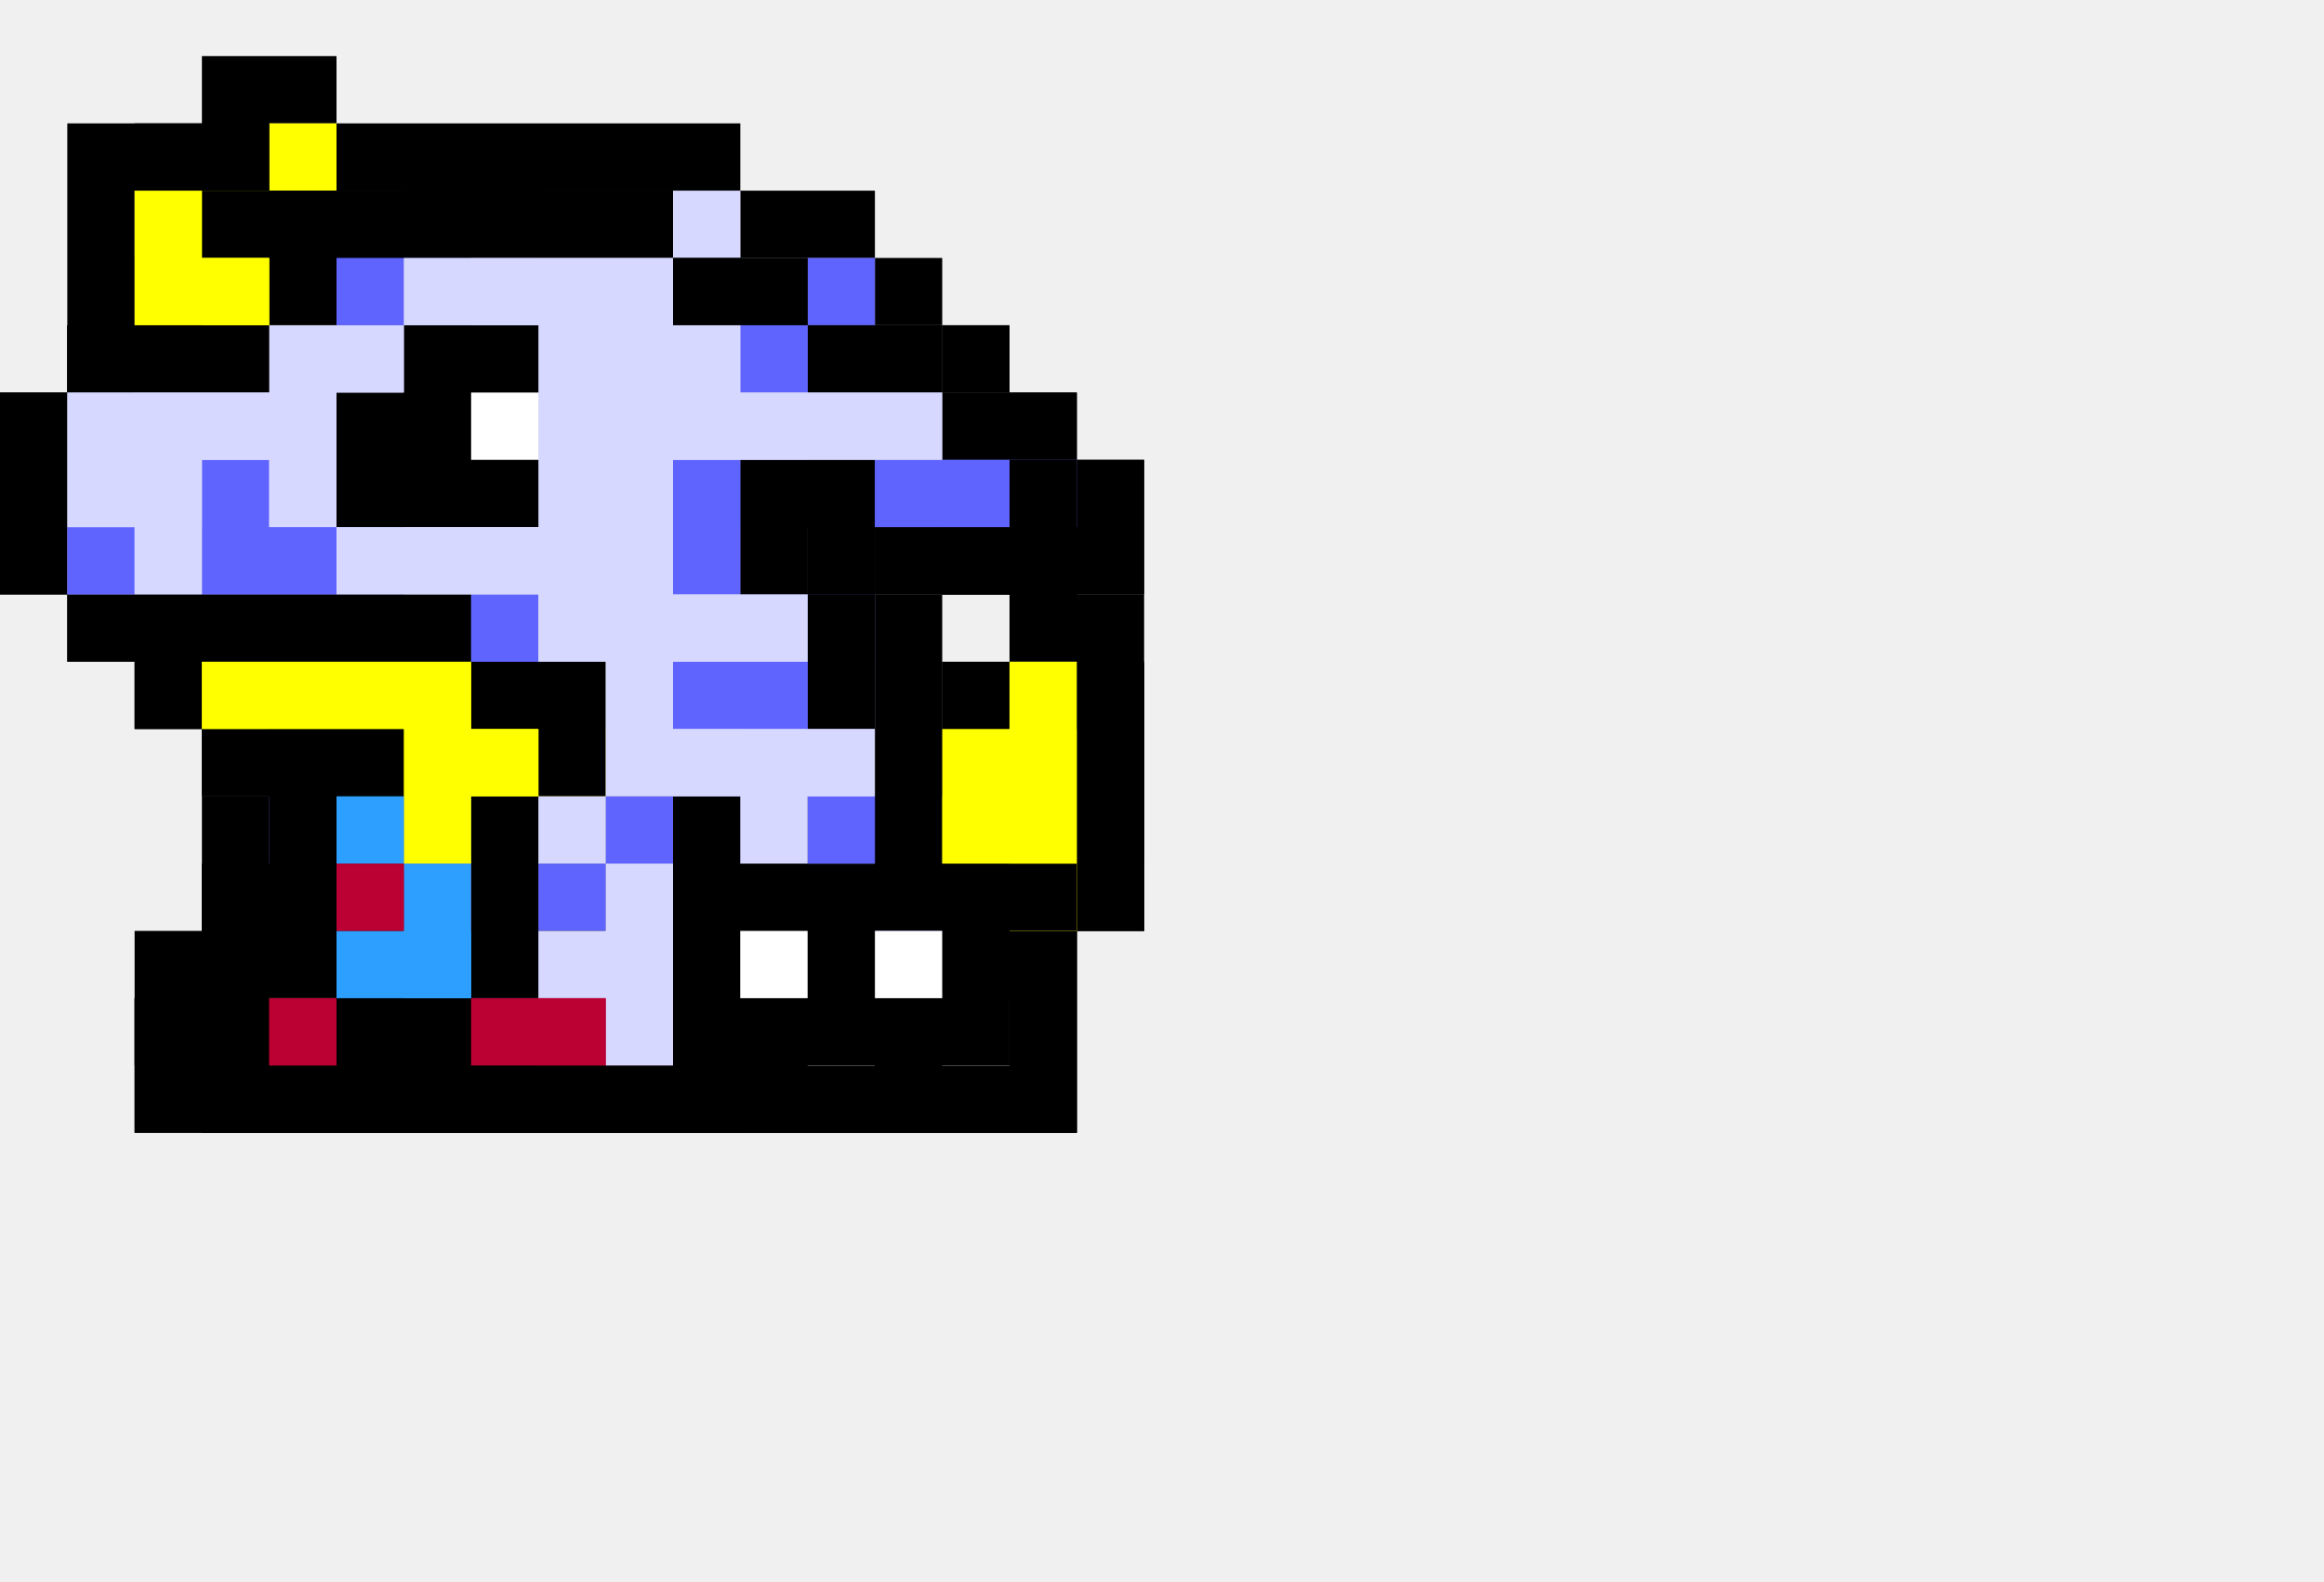
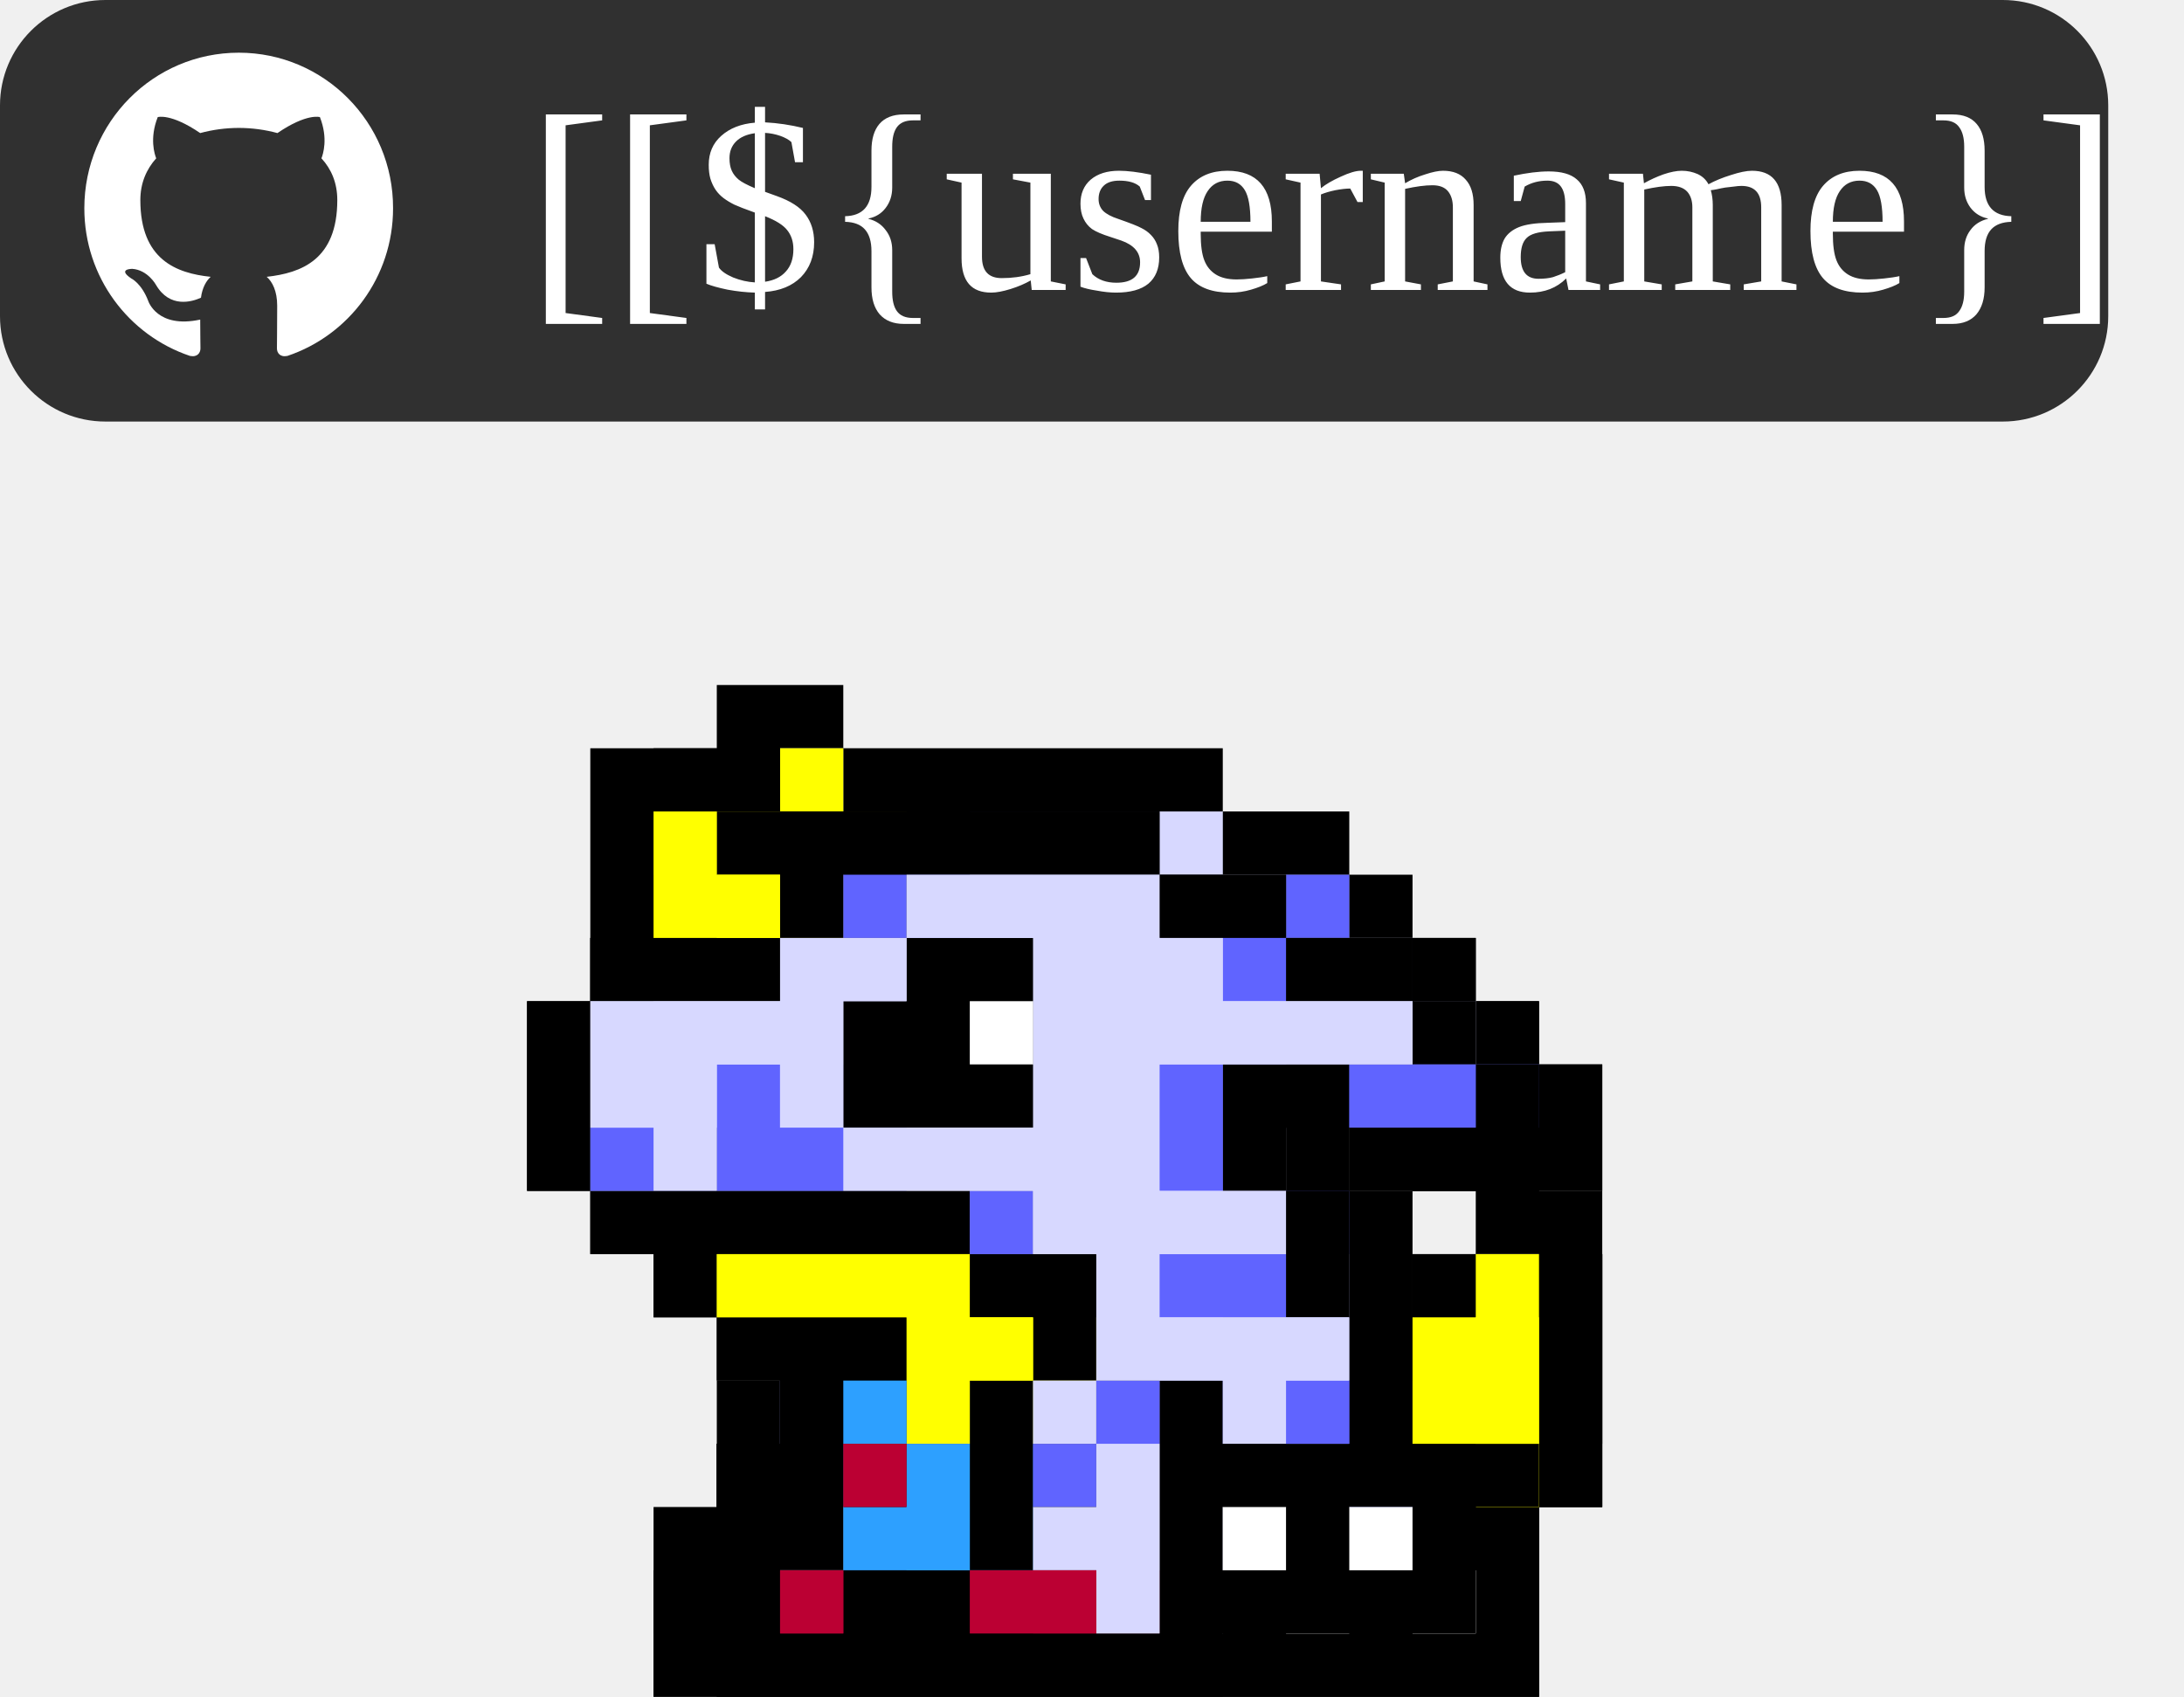
<svg xmlns="http://www.w3.org/2000/svg" fill="none" overflow="visible">
  <a href="https://github.com/[[${username}]]">
    <g id="body-[[${id}]]">
-       <g id="standing-[[${id}]]">
-         <g id="frame1-[[${id}]]">
-           <path stroke="#000000" d="M9 6h6M9 7h6M9 8h6M9 9h3M15 9h18M9 10h3M15 10h18M9 11h3M15 11h18M9 12h3M18 12h3M33 12h6M9 13h3M18 13h3M33 13h6M9 14h3M18 14h3M33 14h6M6 15h12M24 15h6M39 15h6M6 16h12M24 16h6M39 16h6M6 17h12M24 17h6M39 17h6M3 18h3M21 18h6M45 18h3M3 19h3M21 19h6M45 19h3M3 20h3M21 20h6M45 20h3M3 21h3M21 21h9M36 21h6M48 21h3M3 22h3M21 22h9M36 22h6M48 22h3M3 23h3M21 23h9M36 23h6M48 23h3M3 24h3M36 24h3M42 24h9M3 25h3M36 25h3M42 25h9M3 26h3M36 26h3M42 26h9M6 27h18M36 27h3M6 28h18M36 28h3M6 29h18M36 29h3M9 30h3M24 30h6M39 30h3M45 30h6M9 31h3M24 31h6M39 31h3M45 31h6M9 32h3M24 32h6M39 32h3M45 32h6M12 33h9M27 33h3M39 33h6M48 33h3M12 34h9M27 34h3M39 34h6M48 34h3M12 35h9M27 35h3M39 35h6M48 35h3M12 36h6M24 36h3M33 36h3M39 36h3M48 36h3M12 37h6M24 37h3M33 37h3M39 37h3M48 37h3M12 38h6M24 38h3M33 38h3M39 38h3M48 38h3M9 39h3M15 39h3M24 39h3M33 39h3M42 39h3M48 39h3M9 40h3M15 40h3M24 40h3M33 40h3M42 40h3M48 40h3M9 41h3M15 41h3M24 41h3M33 41h3M42 41h3M48 41h3M9 42h3M15 42h3M24 42h3M33 42h15M9 43h3M15 43h3M24 43h3M33 43h15M9 44h3M15 44h3M24 44h3M33 44h15M6 45h6M18 45h6M33 45h3M39 45h3M45 45h3M6 46h6M18 46h6M33 46h3M39 46h3M45 46h3M6 47h6M18 47h6M33 47h3M39 47h3M45 47h3M6 48h42M6 49h42M6 50h42" />
-           <path stroke="#ffff00" d="M12 9h3M12 10h3M12 11h3M12 12h6M12 13h6M12 14h6M12 30h12M12 31h12M12 32h12M21 33h6M45 33h3M21 34h6M45 34h3M21 35h6M45 35h3M21 36h3M42 36h6M21 37h3M42 37h6M21 38h3M42 38h6M45 39h3M45 40h3M45 41h3" />
-           <path stroke="#6064ff" d="M21 12h3M21 13h3M21 14h3M36 15h3M36 16h3M36 17h3M15 21h3M33 21h3M42 21h6M15 22h3M33 22h3M42 22h6M15 23h3M33 23h3M42 23h6M9 24h3M15 24h6M33 24h3M9 25h3M15 25h6M33 25h3M9 26h3M15 26h6M33 26h3M24 27h3M24 28h3M24 29h3M33 30h6M33 31h6M33 32h6M30 36h3M36 36h3M30 37h3M36 37h3M30 38h3M36 38h3M12 39h3M27 39h3M39 39h3M12 40h3M27 40h3M39 40h3M12 41h3M27 41h3M39 41h3" />
-           <path stroke="#d7d8ff" d="M24 12h9M24 13h9M24 14h9M18 15h6M30 15h6M18 16h6M30 16h6M18 17h6M30 17h6M6 18h15M30 18h15M6 19h15M30 19h15M6 20h15M30 20h15M6 21h9M18 21h3M30 21h3M6 22h9M18 22h3M30 22h3M6 23h9M18 23h3M30 23h3M6 24h3M12 24h3M21 24h12M6 25h3M12 25h3M21 25h12M6 26h3M12 26h3M21 26h12M27 27h9M27 28h9M27 29h9M30 30h3M30 31h3M30 32h3M30 33h9M30 34h9M30 35h9M27 36h3M27 37h3M27 38h3M30 39h3M36 39h3M30 40h3M36 40h3M30 41h3M36 41h3M12 42h3M27 42h6M12 43h3M27 43h6M12 44h3M27 44h6M30 45h3M30 46h3M30 47h3" />
-           <path stroke="#ffffff" d="M27 18h3M27 19h3M27 20h3M36 45h3M42 45h3M36 46h3M42 46h3M36 47h3M42 47h3" />
-           <path stroke="#2da0ff" d="M18 36h3M18 37h3M18 38h3M21 39h3M21 40h3M21 41h3M18 42h6M18 43h6M18 44h6" />
-           <path stroke="#bb0033" d="M18 39h3M18 40h3M18 41h3M12 45h6M24 45h6M12 46h6M24 46h6M12 47h6M24 47h6" />
+       <svg viewBox="0 0 100 100" width="100" height="100" x="25" y="30">
+         <g id="standing-[[${id}]]">
+           <g id="frame1-[[${id}]]">
+             <path stroke="#000000" d="M9 6h6M9 7h6M9 8h6M9 9h3M15 9h18M9 10h3M15 10h18M9 11h3M15 11h18M9 12h3M18 12h3M33 12h6M9 13h3M18 13h3M33 13h6M9 14h3M18 14h3M33 14h6M6 15h12M24 15h6M39 15h6M6 16h12M24 16h6M39 16h6M6 17h12M24 17h6M39 17h6M3 18h3M21 18h6M45 18h3M3 19h3M21 19h6M45 19h3M3 20h3M21 20h6M45 20h3M3 21h3M21 21h9M36 21h6M48 21h3M3 22h3M21 22h9M36 22h6M48 22h3M3 23h3M21 23h9M36 23h6M48 23h3M3 24h3M36 24h3M42 24h9M3 25h3M36 25h3M42 25h9M3 26h3M36 26h3M42 26h9M6 27h18M36 27h3M6 28h18M36 28h3M6 29h18M36 29h3M9 30h3M24 30h6M39 30h3M45 30h6M9 31h3M24 31h6M39 31h3M45 31h6M9 32h3M24 32h6M39 32h3M45 32h6M12 33h9M27 33h3M39 33h6M48 33h3M12 34h9M27 34h3M39 34h6M48 34h3M12 35h9M27 35h3M39 35h6M48 35h3M12 36h6M24 36h3M33 36h3M39 36h3M48 36h3M12 37h6M24 37h3M33 37h3M39 37h3M48 37h3M12 38h6M24 38h3M33 38h3M39 38h3M48 38h3M9 39h3M15 39h3M24 39h3M33 39h3M42 39h3M48 39h3M9 40h3M15 40h3M24 40h3M33 40h3M42 40h3M48 40h3M9 41h3M15 41h3M24 41h3M33 41h3M42 41h3M48 41h3M9 42h3M15 42h3M24 42h3M33 42h15M9 43h3M15 43h3M24 43h3M33 43h15M9 44h3M15 44h3M24 44h3M33 44h15M6 45h6M18 45h6M33 45h3M39 45h3M45 45h3M6 46h6M18 46h6M33 46h3M39 46h3M45 46h3M6 47h6M18 47h6M33 47h3M39 47h3M45 47h3M6 48h42M6 49h42M6 50h42" />
+             <path stroke="#ffff00" d="M12 9h3M12 10h3M12 11h3M12 12h6M12 13h6M12 14h6M12 30h12M12 31h12M12 32h12M21 33h6M45 33h3M21 34h6M45 34h3M21 35h6M45 35h3M21 36h3M42 36h6M21 37h3M42 37h6M21 38h3M42 38h6M45 39h3M45 40h3M45 41h3" />
+             <path stroke="#6064ff" d="M21 12h3M21 13h3M21 14h3M36 15h3M36 16h3M36 17h3M15 21h3M33 21h3M42 21h6M15 22h3M33 22h3M42 22h6M15 23h3M33 23h3M42 23h6M9 24h3M15 24h6M33 24h3M9 25h3M15 25h6M33 25h3M9 26h3M15 26h6M33 26h3M24 27h3M24 28h3M24 29h3M33 30h6M33 31h6M33 32h6M30 36h3M36 36h3M30 37h3M36 37h3M30 38h3M36 38h3M12 39h3M27 39h3M39 39h3M12 40h3M27 40h3M39 40h3M12 41h3M27 41h3M39 41h3" />
+             <path stroke="#d7d8ff" d="M24 12h9M24 13h9M24 14h9M18 15h6M30 15h6M18 16h6M30 16h6M18 17h6M30 17h6M6 18h15M30 18h15M6 19h15M30 19h15M6 20h15M30 20h15M6 21h9M18 21h3M30 21h3M6 22h9M18 22h3M30 22h3M6 23h9M18 23h3M30 23h3M6 24h3M12 24h3M21 24h12M6 25h3M12 25h3M21 25h12M6 26h3M12 26h3M21 26h12M27 27h9M27 28h9M27 29h9M30 30h3M30 31h3M30 32h3M30 33h9M30 34h9M30 35h9M27 36h3M27 37h3M27 38h3M30 39h3M36 39h3M30 40h3M36 40h3M30 41h3M36 41h3M12 42h3M27 42h6M12 43h3M27 43h6M12 44h3M27 44h6M30 45h3M30 46h3M30 47h3" />
+             <path stroke="#ffffff" d="M27 18h3M27 19h3M27 20h3M36 45h3M42 45h3M36 46h3M42 46h3M36 47h3M42 47h3" />
+             <path stroke="#2da0ff" d="M18 36h3M18 37h3M18 38h3M21 39h3M21 40h3M21 41h3M18 42h6M18 43h6M18 44h6" />
+             <path stroke="#bb0033" d="M18 39h3M18 40h3M18 41h3M12 45h6M24 45h6M12 46h6M24 46h6M12 47h6M24 47h6" />
+           </g>
+           <g id="frame2-[[${id}]]">
+             <path stroke="#000000" d="M9 3h6M9 4h6M9 5h6M9 6h3M15 6h18M9 7h3M15 7h18M9 8h3M15 8h18M9 9h3M18 9h3M33 9h6M9 10h3M18 10h3M33 10h6M9 11h3M18 11h3M33 11h6M6 12h12M24 12h6M39 12h3M6 13h12M24 13h6M39 13h3M6 14h12M24 14h6M39 14h3M3 15h3M21 15h6M42 15h3M3 16h3M21 16h6M42 16h3M3 17h3M21 17h6M42 17h3M3 18h3M21 18h9M36 18h6M45 18h3M3 19h3M21 19h9M36 19h6M45 19h3M3 20h3M21 20h9M36 20h6M45 20h3M3 21h3M36 21h6M48 21h3M3 22h3M36 22h6M48 22h3M3 23h3M36 23h6M48 23h3M6 24h18M36 24h3M42 24h9M6 25h18M36 25h3M42 25h9M6 26h18M36 26h3M42 26h9M9 27h3M24 27h6M39 27h3M9 28h3M24 28h6M39 28h3M9 29h3M24 29h6M39 29h3M12 30h9M27 30h3M39 30h3M45 30h6M12 31h9M27 31h3M39 31h3M45 31h6M12 32h9M27 32h3M39 32h3M45 32h6M12 33h6M24 33h3M33 33h3M39 33h6M48 33h3M12 34h6M24 34h3M33 34h3M39 34h6M48 34h3M12 35h6M24 35h3M33 35h3M39 35h6M48 35h3M9 36h3M15 36h3M24 36h3M33 36h3M42 36h3M48 36h3M9 37h3M15 37h3M24 37h3M33 37h3M42 37h3M48 37h3M9 38h3M15 38h3M24 38h3M33 38h3M42 38h3M48 38h3M9 39h3M15 39h3M24 39h3M33 39h3M42 39h3M48 39h3M9 40h3M15 40h3M24 40h3M33 40h3M42 40h3M48 40h3M9 41h3M15 41h3M24 41h3M33 41h3M42 41h3M48 41h3M9 42h3M15 42h3M24 42h3M33 42h15M9 43h3M15 43h3M24 43h3M33 43h15M9 44h3M15 44h3M24 44h3M33 44h15M6 45h6M18 45h6M33 45h3M39 45h3M45 45h3M6 46h6M18 46h6M33 46h3M39 46h3M45 46h3M6 47h6M18 47h6M33 47h3M39 47h3M45 47h3M6 48h42M6 49h42M6 50h42" />
+             <path stroke="#ffff00" d="M12 6h3M12 7h3M12 8h3M12 9h6M12 10h6M12 11h6M12 27h12M12 28h12M12 29h12M21 30h6M21 31h6M21 32h6M21 33h3M45 33h3M21 34h3M45 34h3M21 35h3M45 35h3M45 36h3M45 37h3M45 38h3M45 39h3M45 40h3M45 41h3" />
+             <path stroke="#6064ff" d="M21 9h3M21 10h3M21 11h3M36 12h3M36 13h3M36 14h3M15 18h3M33 18h3M15 19h3M33 19h3M15 20h3M33 20h3M9 21h3M15 21h6M33 21h3M42 21h6M9 22h3M15 22h6M33 22h3M42 22h6M9 23h3M15 23h6M33 23h3M42 23h6M24 24h3M24 25h3M24 26h3M33 27h6M33 28h6M33 29h6M30 33h3M36 33h3M30 34h3M36 34h3M30 35h3M36 35h3M12 36h3M27 36h3M39 36h3M12 37h3M27 37h3M39 37h3M12 38h3M27 38h3M39 38h3M36 39h3M36 40h3M36 41h3" />
+             <path stroke="#d7d8ff" d="M24 9h9M24 10h9M24 11h9M18 12h6M30 12h6M18 13h6M30 13h6M18 14h6M30 14h6M6 15h15M30 15h12M6 16h15M30 16h12M6 17h15M30 17h12M6 18h9M18 18h3M30 18h3M42 18h3M6 19h9M18 19h3M30 19h3M42 19h3M6 20h9M18 20h3M30 20h3M42 20h3M6 21h3M12 21h3M21 21h12M6 22h3M12 22h3M21 22h12M6 23h3M12 23h3M21 23h12M27 24h9M27 25h9M27 26h9M30 27h3M30 28h3M30 29h3M30 30h9M30 31h9M30 32h9M27 33h3M27 34h3M27 35h3M30 36h3M36 36h3M30 37h3M36 37h3M30 38h3M36 38h3M12 39h3M27 39h6M39 39h3M12 40h3M27 40h6M39 40h3M12 41h3M27 41h6M39 41h3M12 42h3M27 42h6M12 43h3M27 43h6M12 44h3M27 44h6M30 45h3M30 46h3M30 47h3" />
+             <path stroke="#ffffff" d="M27 15h3M27 16h3M27 17h3M36 45h3M42 45h3M36 46h3M42 46h3M36 47h3M42 47h3" />
+             <path stroke="#2da0ff" d="M18 33h3M18 34h3M18 35h3M21 36h3M21 37h3M21 38h3M21 39h3M21 40h3M21 41h3M18 42h6M18 43h6M18 44h6" />
+             <path stroke="#bb0033" d="M18 36h3M18 37h3M18 38h3M18 39h3M18 40h3M18 41h3M12 45h6M24 45h6M12 46h6M24 46h6M12 47h6M24 47h6" />
+           </g>
        </g>
-         <g id="frame2-[[${id}]]">
-           <path stroke="#000000" d="M9 3h6M9 4h6M9 5h6M9 6h3M15 6h18M9 7h3M15 7h18M9 8h3M15 8h18M9 9h3M18 9h3M33 9h6M9 10h3M18 10h3M33 10h6M9 11h3M18 11h3M33 11h6M6 12h12M24 12h6M39 12h3M6 13h12M24 13h6M39 13h3M6 14h12M24 14h6M39 14h3M3 15h3M21 15h6M42 15h3M3 16h3M21 16h6M42 16h3M3 17h3M21 17h6M42 17h3M3 18h3M21 18h9M36 18h6M45 18h3M3 19h3M21 19h9M36 19h6M45 19h3M3 20h3M21 20h9M36 20h6M45 20h3M3 21h3M36 21h6M48 21h3M3 22h3M36 22h6M48 22h3M3 23h3M36 23h6M48 23h3M6 24h18M36 24h3M42 24h9M6 25h18M36 25h3M42 25h9M6 26h18M36 26h3M42 26h9M9 27h3M24 27h6M39 27h3M9 28h3M24 28h6M39 28h3M9 29h3M24 29h6M39 29h3M12 30h9M27 30h3M39 30h3M45 30h6M12 31h9M27 31h3M39 31h3M45 31h6M12 32h9M27 32h3M39 32h3M45 32h6M12 33h6M24 33h3M33 33h3M39 33h6M48 33h3M12 34h6M24 34h3M33 34h3M39 34h6M48 34h3M12 35h6M24 35h3M33 35h3M39 35h6M48 35h3M9 36h3M15 36h3M24 36h3M33 36h3M42 36h3M48 36h3M9 37h3M15 37h3M24 37h3M33 37h3M42 37h3M48 37h3M9 38h3M15 38h3M24 38h3M33 38h3M42 38h3M48 38h3M9 39h3M15 39h3M24 39h3M33 39h3M42 39h3M48 39h3M9 40h3M15 40h3M24 40h3M33 40h3M42 40h3M48 40h3M9 41h3M15 41h3M24 41h3M33 41h3M42 41h3M48 41h3M9 42h3M15 42h3M24 42h3M33 42h15M9 43h3M15 43h3M24 43h3M33 43h15M9 44h3M15 44h3M24 44h3M33 44h15M6 45h6M18 45h6M33 45h3M39 45h3M45 45h3M6 46h6M18 46h6M33 46h3M39 46h3M45 46h3M6 47h6M18 47h6M33 47h3M39 47h3M45 47h3M6 48h42M6 49h42M6 50h42" />
-           <path stroke="#ffff00" d="M12 6h3M12 7h3M12 8h3M12 9h6M12 10h6M12 11h6M12 27h12M12 28h12M12 29h12M21 30h6M21 31h6M21 32h6M21 33h3M45 33h3M21 34h3M45 34h3M21 35h3M45 35h3M45 36h3M45 37h3M45 38h3M45 39h3M45 40h3M45 41h3" />
-           <path stroke="#6064ff" d="M21 9h3M21 10h3M21 11h3M36 12h3M36 13h3M36 14h3M15 18h3M33 18h3M15 19h3M33 19h3M15 20h3M33 20h3M9 21h3M15 21h6M33 21h3M42 21h6M9 22h3M15 22h6M33 22h3M42 22h6M9 23h3M15 23h6M33 23h3M42 23h6M24 24h3M24 25h3M24 26h3M33 27h6M33 28h6M33 29h6M30 33h3M36 33h3M30 34h3M36 34h3M30 35h3M36 35h3M12 36h3M27 36h3M39 36h3M12 37h3M27 37h3M39 37h3M12 38h3M27 38h3M39 38h3M36 39h3M36 40h3M36 41h3" />
-           <path stroke="#d7d8ff" d="M24 9h9M24 10h9M24 11h9M18 12h6M30 12h6M18 13h6M30 13h6M18 14h6M30 14h6M6 15h15M30 15h12M6 16h15M30 16h12M6 17h15M30 17h12M6 18h9M18 18h3M30 18h3M42 18h3M6 19h9M18 19h3M30 19h3M42 19h3M6 20h9M18 20h3M30 20h3M42 20h3M6 21h3M12 21h3M21 21h12M6 22h3M12 22h3M21 22h12M6 23h3M12 23h3M21 23h12M27 24h9M27 25h9M27 26h9M30 27h3M30 28h3M30 29h3M30 30h9M30 31h9M30 32h9M27 33h3M27 34h3M27 35h3M30 36h3M36 36h3M30 37h3M36 37h3M30 38h3M36 38h3M12 39h3M27 39h6M39 39h3M12 40h3M27 40h6M39 40h3M12 41h3M27 41h6M39 41h3M12 42h3M27 42h6M12 43h3M27 43h6M12 44h3M27 44h6M30 45h3M30 46h3M30 47h3" />
-           <path stroke="#ffffff" d="M27 15h3M27 16h3M27 17h3M36 45h3M42 45h3M36 46h3M42 46h3M36 47h3M42 47h3" />
-           <path stroke="#2da0ff" d="M18 33h3M18 34h3M18 35h3M21 36h3M21 37h3M21 38h3M21 39h3M21 40h3M21 41h3M18 42h6M18 43h6M18 44h6" />
-           <path stroke="#bb0033" d="M18 36h3M18 37h3M18 38h3M18 39h3M18 40h3M18 41h3M12 45h6M24 45h6M12 46h6M24 46h6M12 47h6M24 47h6" />
+         <g id="walking-[[${id}]]">
+           <g id="frame3-[[${id}]]">
+             <path stroke="#000000" d="M6 6h6M6 7h6M6 8h6M6 9h3M12 9h18M6 10h3M12 10h18M6 11h3M12 11h18M6 12h3M15 12h3M30 12h6M6 13h3M15 13h3M30 13h6M6 14h3M15 14h3M30 14h6M3 15h12M21 15h6M36 15h6M3 16h12M21 16h6M36 16h6M3 17h12M21 17h6M36 17h6M0 18h3M18 18h6M42 18h3M0 19h3M18 19h6M42 19h3M0 20h3M18 20h6M42 20h3M0 21h3M18 21h9M33 21h6M45 21h3M0 22h3M18 22h9M33 22h6M45 22h3M0 23h3M18 23h9M33 23h6M45 23h3M0 24h3M33 24h3M39 24h9M0 25h3M33 25h3M39 25h9M0 26h3M33 26h3M39 26h9M3 27h18M36 27h3M3 28h18M36 28h3M3 29h18M36 29h3M6 30h3M21 30h6M36 30h3M45 30h6M6 31h3M21 31h6M36 31h3M45 31h6M6 32h3M21 32h6M36 32h3M45 32h6M9 33h12M27 33h3M39 33h6M48 33h3M9 34h12M27 34h3M39 34h6M48 34h3M9 35h12M27 35h3M39 35h6M48 35h3M12 36h6M24 36h3M33 36h3M39 36h3M48 36h3M12 37h6M24 37h3M33 37h3M39 37h3M48 37h3M12 38h6M24 38h3M33 38h3M39 38h3M48 38h3M9 39h3M15 39h3M24 39h3M33 39h3M42 39h3M48 39h3M9 40h3M15 40h3M24 40h3M33 40h3M42 40h3M48 40h3M9 41h3M15 41h3M24 41h3M33 41h3M42 41h3M48 41h3M6 42h6M15 42h3M24 42h3M33 42h15M6 43h6M15 43h3M24 43h3M33 43h15M6 44h6M15 44h3M24 44h3M33 44h15M6 45h6M18 45h6M33 45h3M39 45h3M45 45h3M6 46h6M18 46h6M33 46h3M39 46h3M45 46h3M6 47h6M18 47h6M33 47h3M39 47h3M45 47h3M9 48h39M9 49h39M9 50h39" />
+             <path stroke="#ffff00" d="M9 9h3M9 10h3M9 11h3M9 12h6M9 13h6M9 14h6M9 30h12M9 31h12M9 32h12M21 33h6M45 33h3M21 34h6M45 34h3M21 35h6M45 35h3M21 36h3M42 36h6M21 37h3M42 37h6M21 38h3M42 38h6M45 39h3M45 40h3M45 41h3" />
+             <path stroke="#6064ff" d="M18 12h3M18 13h3M18 14h3M33 15h3M33 16h3M33 17h3M12 21h3M30 21h3M39 21h6M12 22h3M30 22h3M39 22h6M12 23h3M30 23h3M39 23h6M6 24h3M12 24h6M30 24h3M6 25h3M12 25h6M30 25h3M6 26h3M12 26h6M30 26h3M21 27h3M21 28h3M21 29h3M30 30h6M30 31h6M30 32h6M30 36h3M36 36h3M30 37h3M36 37h3M30 38h3M36 38h3M12 39h3M27 39h3M39 39h3M12 40h3M27 40h3M39 40h3M12 41h3M27 41h3M39 41h3" />
+             <path stroke="#d7d8ff" d="M21 12h9M21 13h9M21 14h9M15 15h6M27 15h6M15 16h6M27 16h6M15 17h6M27 17h6M3 18h15M27 18h15M3 19h15M27 19h15M3 20h15M27 20h15M3 21h9M15 21h3M27 21h3M3 22h9M15 22h3M27 22h3M3 23h9M15 23h3M27 23h3M3 24h3M9 24h3M18 24h12M3 25h3M9 25h3M18 25h12M3 26h3M9 26h3M18 26h12M24 27h12M24 28h12M24 29h12M27 30h3M27 31h3M27 32h3M30 33h9M30 34h9M30 35h9M27 36h3M27 37h3M27 38h3M30 39h3M36 39h3M30 40h3M36 40h3M30 41h3M36 41h3M12 42h3M27 42h6M12 43h3M27 43h6M12 44h3M27 44h6M30 45h3M30 46h3M30 47h3" />
+             <path stroke="#ffffff" d="M24 18h3M24 19h3M24 20h3M36 45h3M42 45h3M36 46h3M42 46h3M36 47h3M42 47h3" />
+             <path stroke="#2da0ff" d="M18 36h3M18 37h3M18 38h3M21 39h3M21 40h3M21 41h3M18 42h6M18 43h6M18 44h6" />
+             <path stroke="#bb0033" d="M18 39h3M18 40h3M18 41h3M12 45h6M24 45h6M12 46h6M24 46h6M12 47h6M24 47h6" />
+           </g>
+           <g id="frame4-[[${id}]]">
+             <path stroke="#000000" d="M3 6h6M3 7h6M3 8h6M3 9h3M9 9h21M3 10h3M9 10h21M3 11h3M9 11h21M3 12h3M12 12h3M30 12h6M3 13h3M12 13h3M30 13h6M3 14h3M12 14h3M30 14h6M3 15h9M18 15h6M36 15h6M3 16h9M18 16h6M36 16h6M3 17h9M18 17h6M36 17h6M0 18h3M15 18h6M42 18h3M0 19h3M15 19h6M42 19h3M0 20h3M15 20h6M42 20h3M0 21h3M15 21h9M33 21h6M45 21h3M0 22h3M15 22h9M33 22h6M45 22h3M0 23h3M15 23h9M33 23h6M45 23h3M0 24h3M33 24h3M39 24h9M0 25h3M33 25h3M39 25h9M0 26h3M33 26h3M39 26h9M3 27h18M36 27h3M45 27h6M3 28h18M36 28h3M45 28h6M3 29h18M36 29h3M45 29h6M6 30h3M21 30h6M36 30h3M42 30h3M48 30h3M6 31h3M21 31h6M36 31h3M42 31h3M48 31h3M6 32h3M21 32h6M36 32h3M42 32h3M48 32h3M9 33h9M24 33h3M39 33h3M48 33h3M9 34h9M24 34h3M39 34h3M48 34h3M9 35h9M24 35h3M39 35h3M48 35h3M12 36h3M21 36h3M30 36h3M39 36h3M48 36h3M12 37h3M21 37h3M30 37h3M39 37h3M48 37h3M12 38h3M21 38h3M30 38h3M39 38h3M48 38h3M9 39h6M21 39h3M30 39h18M9 40h6M21 40h3M30 40h18M9 41h6M21 41h3M30 41h18M9 42h6M21 42h3M30 42h3M36 42h3M42 42h3M9 43h6M21 43h3M30 43h3M36 43h3M42 43h3M9 44h6M21 44h3M30 44h3M36 44h3M42 44h3M9 45h3M15 45h6M30 45h15M9 46h3M15 46h6M30 46h15M9 47h3M15 47h6M30 47h15M9 48h24M9 49h24M9 50h24" />
+             <path stroke="#ffff00" d="M6 9h3M6 10h3M6 11h3M6 12h6M6 13h6M6 14h6M9 30h12M45 30h3M9 31h12M45 31h3M9 32h12M45 32h3M18 33h6M42 33h6M18 34h6M42 34h6M18 35h6M42 35h6M18 36h3M42 36h6M18 37h3M42 37h6M18 38h3M42 38h6" />
+             <path stroke="#6064ff" d="M15 12h3M15 13h3M15 14h3M33 15h3M33 16h3M33 17h3M9 21h3M30 21h3M39 21h6M9 22h3M30 22h3M39 22h6M9 23h3M30 23h3M39 23h6M3 24h3M9 24h6M30 24h3M3 25h3M9 25h6M30 25h3M3 26h3M9 26h6M30 26h3M21 27h3M21 28h3M21 29h3M30 30h6M30 31h6M30 32h6M27 36h3M36 36h3M27 37h3M36 37h3M27 38h3M36 38h3M24 39h3M24 40h3M24 41h3" />
+             <path stroke="#d7d8ff" d="M18 12h12M18 13h12M18 14h12M12 15h6M24 15h9M12 16h6M24 16h9M12 17h6M24 17h9M3 18h12M24 18h18M3 19h12M24 19h18M3 20h12M24 20h18M3 21h6M12 21h3M24 21h6M3 22h6M12 22h3M24 22h6M3 23h6M12 23h3M24 23h6M6 24h3M15 24h15M6 25h3M15 25h15M6 26h3M15 26h15M24 27h12M24 28h12M24 29h12M27 30h3M27 31h3M27 32h3M27 33h12M27 34h12M27 35h12M24 36h3M33 36h3M24 37h3M33 37h3M24 38h3M33 38h3M27 39h3M27 40h3M27 41h3M24 42h6M24 43h6M24 44h6M27 45h3M27 46h3M27 47h3" />
+             <path stroke="#ffffff" d="M21 18h3M21 19h3M21 20h3M33 42h3M39 42h3M33 43h3M39 43h3M33 44h3M39 44h3" />
+             <path stroke="#2da0ff" d="M15 36h3M15 37h3M15 38h3M18 39h3M18 40h3M18 41h3M15 42h6M15 43h6M15 44h6" />
+             <path stroke="#bb0033" d="M15 39h3M15 40h3M15 41h3M12 45h3M21 45h6M12 46h3M21 46h6M12 47h3M21 47h6" />
+           </g>
        </g>
-       </g>
-       <g id="walking-[[${id}]]">
-         <g id="frame3-[[${id}]]">
-           <path stroke="#000000" d="M6 6h6M6 7h6M6 8h6M6 9h3M12 9h18M6 10h3M12 10h18M6 11h3M12 11h18M6 12h3M15 12h3M30 12h6M6 13h3M15 13h3M30 13h6M6 14h3M15 14h3M30 14h6M3 15h12M21 15h6M36 15h6M3 16h12M21 16h6M36 16h6M3 17h12M21 17h6M36 17h6M0 18h3M18 18h6M42 18h3M0 19h3M18 19h6M42 19h3M0 20h3M18 20h6M42 20h3M0 21h3M18 21h9M33 21h6M45 21h3M0 22h3M18 22h9M33 22h6M45 22h3M0 23h3M18 23h9M33 23h6M45 23h3M0 24h3M33 24h3M39 24h9M0 25h3M33 25h3M39 25h9M0 26h3M33 26h3M39 26h9M3 27h18M36 27h3M3 28h18M36 28h3M3 29h18M36 29h3M6 30h3M21 30h6M36 30h3M45 30h6M6 31h3M21 31h6M36 31h3M45 31h6M6 32h3M21 32h6M36 32h3M45 32h6M9 33h12M27 33h3M39 33h6M48 33h3M9 34h12M27 34h3M39 34h6M48 34h3M9 35h12M27 35h3M39 35h6M48 35h3M12 36h6M24 36h3M33 36h3M39 36h3M48 36h3M12 37h6M24 37h3M33 37h3M39 37h3M48 37h3M12 38h6M24 38h3M33 38h3M39 38h3M48 38h3M9 39h3M15 39h3M24 39h3M33 39h3M42 39h3M48 39h3M9 40h3M15 40h3M24 40h3M33 40h3M42 40h3M48 40h3M9 41h3M15 41h3M24 41h3M33 41h3M42 41h3M48 41h3M6 42h6M15 42h3M24 42h3M33 42h15M6 43h6M15 43h3M24 43h3M33 43h15M6 44h6M15 44h3M24 44h3M33 44h15M6 45h6M18 45h6M33 45h3M39 45h3M45 45h3M6 46h6M18 46h6M33 46h3M39 46h3M45 46h3M6 47h6M18 47h6M33 47h3M39 47h3M45 47h3M9 48h39M9 49h39M9 50h39" />
-           <path stroke="#ffff00" d="M9 9h3M9 10h3M9 11h3M9 12h6M9 13h6M9 14h6M9 30h12M9 31h12M9 32h12M21 33h6M45 33h3M21 34h6M45 34h3M21 35h6M45 35h3M21 36h3M42 36h6M21 37h3M42 37h6M21 38h3M42 38h6M45 39h3M45 40h3M45 41h3" />
-           <path stroke="#6064ff" d="M18 12h3M18 13h3M18 14h3M33 15h3M33 16h3M33 17h3M12 21h3M30 21h3M39 21h6M12 22h3M30 22h3M39 22h6M12 23h3M30 23h3M39 23h6M6 24h3M12 24h6M30 24h3M6 25h3M12 25h6M30 25h3M6 26h3M12 26h6M30 26h3M21 27h3M21 28h3M21 29h3M30 30h6M30 31h6M30 32h6M30 36h3M36 36h3M30 37h3M36 37h3M30 38h3M36 38h3M12 39h3M27 39h3M39 39h3M12 40h3M27 40h3M39 40h3M12 41h3M27 41h3M39 41h3" />
-           <path stroke="#d7d8ff" d="M21 12h9M21 13h9M21 14h9M15 15h6M27 15h6M15 16h6M27 16h6M15 17h6M27 17h6M3 18h15M27 18h15M3 19h15M27 19h15M3 20h15M27 20h15M3 21h9M15 21h3M27 21h3M3 22h9M15 22h3M27 22h3M3 23h9M15 23h3M27 23h3M3 24h3M9 24h3M18 24h12M3 25h3M9 25h3M18 25h12M3 26h3M9 26h3M18 26h12M24 27h12M24 28h12M24 29h12M27 30h3M27 31h3M27 32h3M30 33h9M30 34h9M30 35h9M27 36h3M27 37h3M27 38h3M30 39h3M36 39h3M30 40h3M36 40h3M30 41h3M36 41h3M12 42h3M27 42h6M12 43h3M27 43h6M12 44h3M27 44h6M30 45h3M30 46h3M30 47h3" />
-           <path stroke="#ffffff" d="M24 18h3M24 19h3M24 20h3M36 45h3M42 45h3M36 46h3M42 46h3M36 47h3M42 47h3" />
-           <path stroke="#2da0ff" d="M18 36h3M18 37h3M18 38h3M21 39h3M21 40h3M21 41h3M18 42h6M18 43h6M18 44h6" />
-           <path stroke="#bb0033" d="M18 39h3M18 40h3M18 41h3M12 45h6M24 45h6M12 46h6M24 46h6M12 47h6M24 47h6" />
-         </g>
-         <g id="frame4-[[${id}]]">
-           <path stroke="#000000" d="M3 6h6M3 7h6M3 8h6M3 9h3M9 9h21M3 10h3M9 10h21M3 11h3M9 11h21M3 12h3M12 12h3M30 12h6M3 13h3M12 13h3M30 13h6M3 14h3M12 14h3M30 14h6M3 15h9M18 15h6M36 15h6M3 16h9M18 16h6M36 16h6M3 17h9M18 17h6M36 17h6M0 18h3M15 18h6M42 18h3M0 19h3M15 19h6M42 19h3M0 20h3M15 20h6M42 20h3M0 21h3M15 21h9M33 21h6M45 21h3M0 22h3M15 22h9M33 22h6M45 22h3M0 23h3M15 23h9M33 23h6M45 23h3M0 24h3M33 24h3M39 24h9M0 25h3M33 25h3M39 25h9M0 26h3M33 26h3M39 26h9M3 27h18M36 27h3M45 27h6M3 28h18M36 28h3M45 28h6M3 29h18M36 29h3M45 29h6M6 30h3M21 30h6M36 30h3M42 30h3M48 30h3M6 31h3M21 31h6M36 31h3M42 31h3M48 31h3M6 32h3M21 32h6M36 32h3M42 32h3M48 32h3M9 33h9M24 33h3M39 33h3M48 33h3M9 34h9M24 34h3M39 34h3M48 34h3M9 35h9M24 35h3M39 35h3M48 35h3M12 36h3M21 36h3M30 36h3M39 36h3M48 36h3M12 37h3M21 37h3M30 37h3M39 37h3M48 37h3M12 38h3M21 38h3M30 38h3M39 38h3M48 38h3M9 39h6M21 39h3M30 39h18M9 40h6M21 40h3M30 40h18M9 41h6M21 41h3M30 41h18M9 42h6M21 42h3M30 42h3M36 42h3M42 42h3M9 43h6M21 43h3M30 43h3M36 43h3M42 43h3M9 44h6M21 44h3M30 44h3M36 44h3M42 44h3M9 45h3M15 45h6M30 45h15M9 46h3M15 46h6M30 46h15M9 47h3M15 47h6M30 47h15M9 48h24M9 49h24M9 50h24" />
-           <path stroke="#ffff00" d="M6 9h3M6 10h3M6 11h3M6 12h6M6 13h6M6 14h6M9 30h12M45 30h3M9 31h12M45 31h3M9 32h12M45 32h3M18 33h6M42 33h6M18 34h6M42 34h6M18 35h6M42 35h6M18 36h3M42 36h6M18 37h3M42 37h6M18 38h3M42 38h6" />
-           <path stroke="#6064ff" d="M15 12h3M15 13h3M15 14h3M33 15h3M33 16h3M33 17h3M9 21h3M30 21h3M39 21h6M9 22h3M30 22h3M39 22h6M9 23h3M30 23h3M39 23h6M3 24h3M9 24h6M30 24h3M3 25h3M9 25h6M30 25h3M3 26h3M9 26h6M30 26h3M21 27h3M21 28h3M21 29h3M30 30h6M30 31h6M30 32h6M27 36h3M36 36h3M27 37h3M36 37h3M27 38h3M36 38h3M24 39h3M24 40h3M24 41h3" />
-           <path stroke="#d7d8ff" d="M18 12h12M18 13h12M18 14h12M12 15h6M24 15h9M12 16h6M24 16h9M12 17h6M24 17h9M3 18h12M24 18h18M3 19h12M24 19h18M3 20h12M24 20h18M3 21h6M12 21h3M24 21h6M3 22h6M12 22h3M24 22h6M3 23h6M12 23h3M24 23h6M6 24h3M15 24h15M6 25h3M15 25h15M6 26h3M15 26h15M24 27h12M24 28h12M24 29h12M27 30h3M27 31h3M27 32h3M27 33h12M27 34h12M27 35h12M24 36h3M33 36h3M24 37h3M33 37h3M24 38h3M33 38h3M27 39h3M27 40h3M27 41h3M24 42h6M24 43h6M24 44h6M27 45h3M27 46h3M27 47h3" />
-           <path stroke="#ffffff" d="M21 18h3M21 19h3M21 20h3M33 42h3M39 42h3M33 43h3M39 43h3M33 44h3M39 44h3" />
-           <path stroke="#2da0ff" d="M15 36h3M15 37h3M15 38h3M18 39h3M18 40h3M18 41h3M15 42h6M15 43h6M15 44h6" />
-           <path stroke="#bb0033" d="M15 39h3M15 40h3M15 41h3M12 45h3M21 45h6M12 46h3M21 46h6M12 47h3M21 47h6" />
-         </g>
-       </g>
-       <svg viewBox="0 0 100 30" width="100" height="30" x="0" y="-20">
+       </svg>
+       <svg viewBox="0 0 100 30" width="100" height="30" x="0" y="0">
        <g id="username-[[${id}]]">
          <rect x="0" y="0" width="100" height="20" fill="black" fill-opacity="0.8" rx="5" />
          <svg x="4" y="2.5" width="15" height="15" viewBox="0 0 100 100">
            <path fill-rule="evenodd" clip-rule="evenodd" d="M48.854 0C21.839 0 0 22 0 49.217c0 21.756 13.993 40.172 33.405 46.69 2.427.49 3.316-1.059 3.316-2.362 0-1.141-.08-5.052-.08-9.127-13.59 2.934-16.42-5.867-16.42-5.867-2.184-5.704-5.42-7.17-5.42-7.17-4.448-3.015.324-3.015.324-3.015 4.934.326 7.523 5.052 7.523 5.052 4.367 7.496 11.404 5.378 14.235 4.074.404-3.178 1.699-5.378 3.074-6.6-10.839-1.141-22.243-5.378-22.243-24.283 0-5.378 1.94-9.778 5.014-13.2-.485-1.222-2.184-6.275.486-13.038 0 0 4.125-1.304 13.426 5.052a46.97 46.97 0 0 1 12.214-1.63c4.125 0 8.33.571 12.213 1.63 9.302-6.356 13.427-5.052 13.427-5.052 2.67 6.763.97 11.816.485 13.038 3.155 3.422 5.015 7.822 5.015 13.2 0 18.905-11.404 23.06-22.324 24.283 1.78 1.548 3.316 4.481 3.316 9.126 0 6.6-.08 11.897-.08 13.526 0 1.304.89 2.853 3.316 2.364 19.412-6.52 33.405-24.935 33.405-46.691C97.707 22 75.788 0 48.854 0z" fill="#fff" />
          </svg>
          <text x="25" y="11" dominant-baseline="middle" style="fill:white" textLength="70" lengthAdjust="spacing">
                        [[${username}]]
                    </text>
          <rect x="0" y="23" width="[[${exp}]]" height="2" fill="#48ff00" rx="1" />
        </g>
      </svg>
    </g>
  </a>
  <style>
        #frame1-[[${id}]] {
        animation: 1s frameToggle infinite;
        }
        #frame2-[[${id}]] {
        animation: 1s frameToggle infinite reverse;
        }
        #frame3-[[${id}]] {
        animation: 1s frameToggle infinite;
        }
        #frame4-[[${id}]] {
        animation: 1s frameToggle infinite reverse;
        }
        #standing-[[${id}]] {
        animation: standingToggle [[${motion.duration}]]s infinite;
        }
        #walking-[[${id}]] {
        animation: walkingToggle [[${motion.duration}]]s infinite;
        }
        #body-[[${id}]] {
        animation: move-body-[[${id}]] [[${motion.duration}]]s infinite;
        }
        #username-[[${id}]] {
        animation: move-username-[[${id}]] [[${motion.duration}]]s infinite;
        }
        @keyframes move-body-[[${id}]] {
        0%, 10% {
        transform: translate([[${motion.positions[0].x}]]%, [[${y}]]%) scaleX([[${motion.positions[0].direction}]]);
        }
        20%, 30% {
        transform: translate([[${motion.positions[1].x}]]%, [[${y}]]%) scaleX([[${motion.positions[1].direction}]]);
        }
        40%, 50% {
        transform: translate([[${motion.positions[2].x}]]%, [[${y}]]%) scaleX([[${motion.positions[2].direction}]]);
        }
        50.01% {
        transform: translate([[${motion.positions[3].x}]]%, [[${y}]]%) scaleX([[${motion.positions[3].direction}]]);
        }
        60%, 70% {
        transform: translate([[${motion.positions[4].x}]]%, [[${y}]]%) scaleX([[${motion.positions[4].direction}]]);
        }
        80%, 100% {
        transform: translate([[${motion.positions[5].x}]]%, [[${y}]]%) scaleX([[${motion.positions[5].direction}]]);
        }
        }
        @keyframes move-username-[[${id}]] {
        0%, 10% {
        transform: scaleX([[${motion.positions[0].direction}]])
        translateX([[${motion.positions[0].direction &gt; 0 ? 0: -100}]]%);
        }
        20%, 30% {
        transform: scaleX([[${motion.positions[1].direction}]])
        translateX([[${motion.positions[1].direction &gt; 0 ? 0: -100}]]%);
        }
        40%, 50% {
        transform: scaleX([[${motion.positions[2].direction}]])
        translateX([[${motion.positions[2].direction &gt; 0 ? 0: -100}]]%);
        }
        50.01% {
        transform: scaleX([[${motion.positions[3].direction}]])
        translateX([[${motion.positions[3].direction &gt; 0 ? 0: -100}]]%);
        }
        60%, 70% {
        transform: scaleX([[${motion.positions[4].direction}]])
        translateX([[${motion.positions[4].direction &gt; 0 ? 0: -100}]]%);
        }
        80%, 100% {
        transform: scaleX([[${motion.positions[5].direction}]])
        translateX([[${motion.positions[5].direction &gt; 0 ? 0: -100}]]%);
        }
        }
    </style>
</svg>
